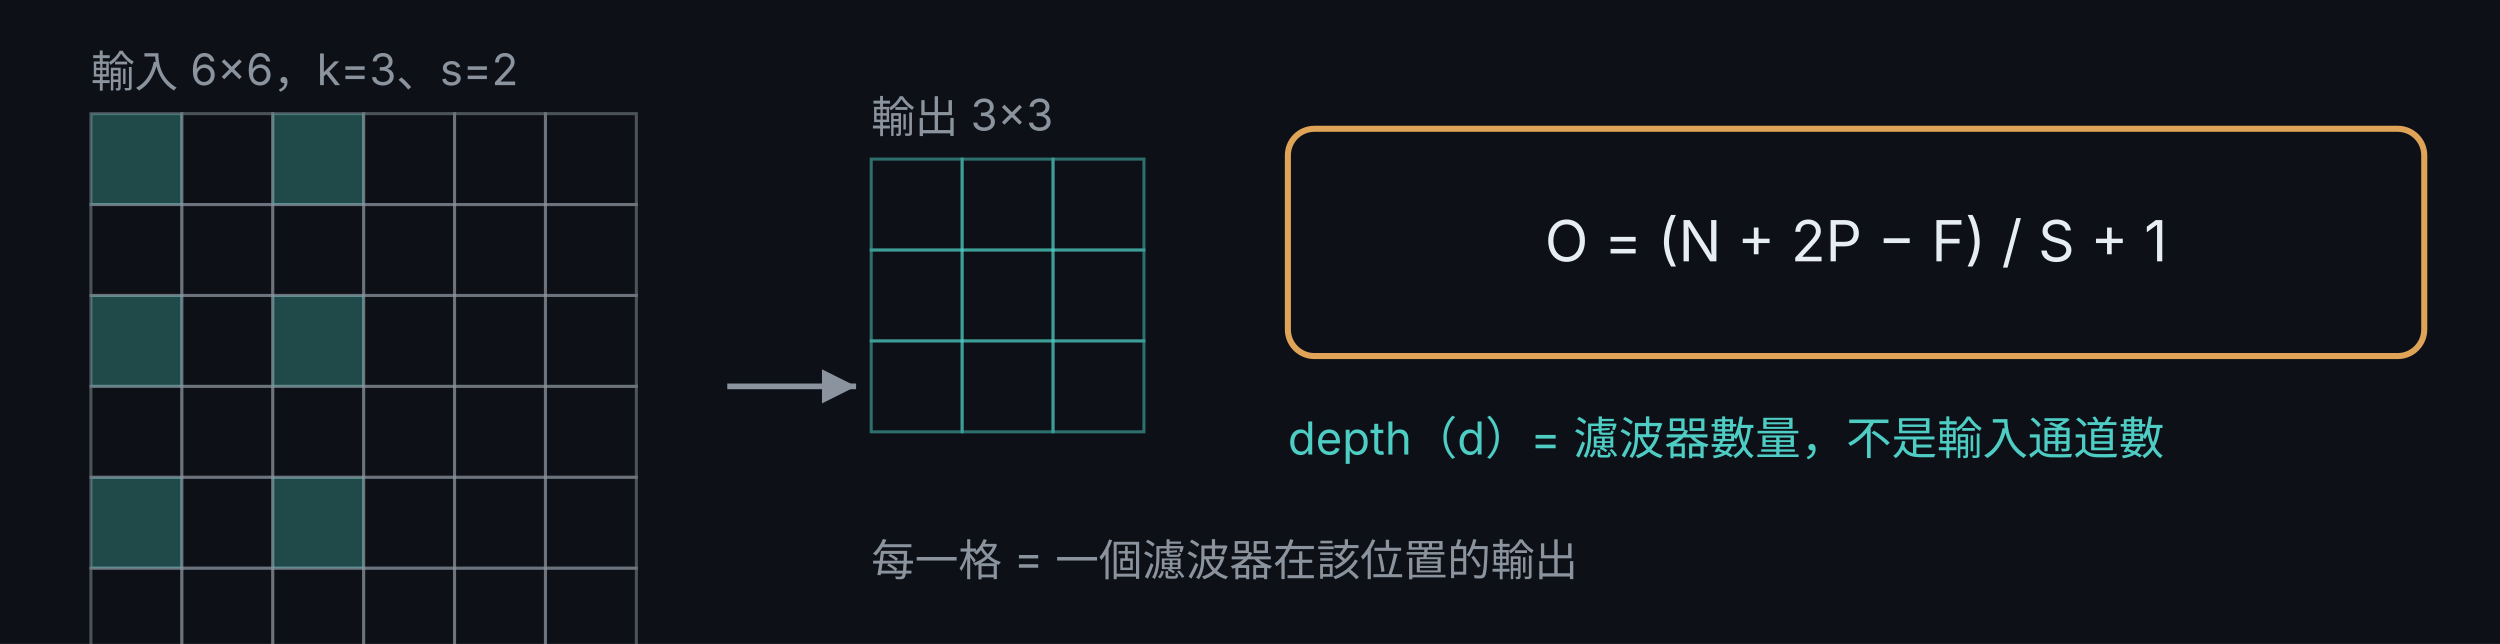
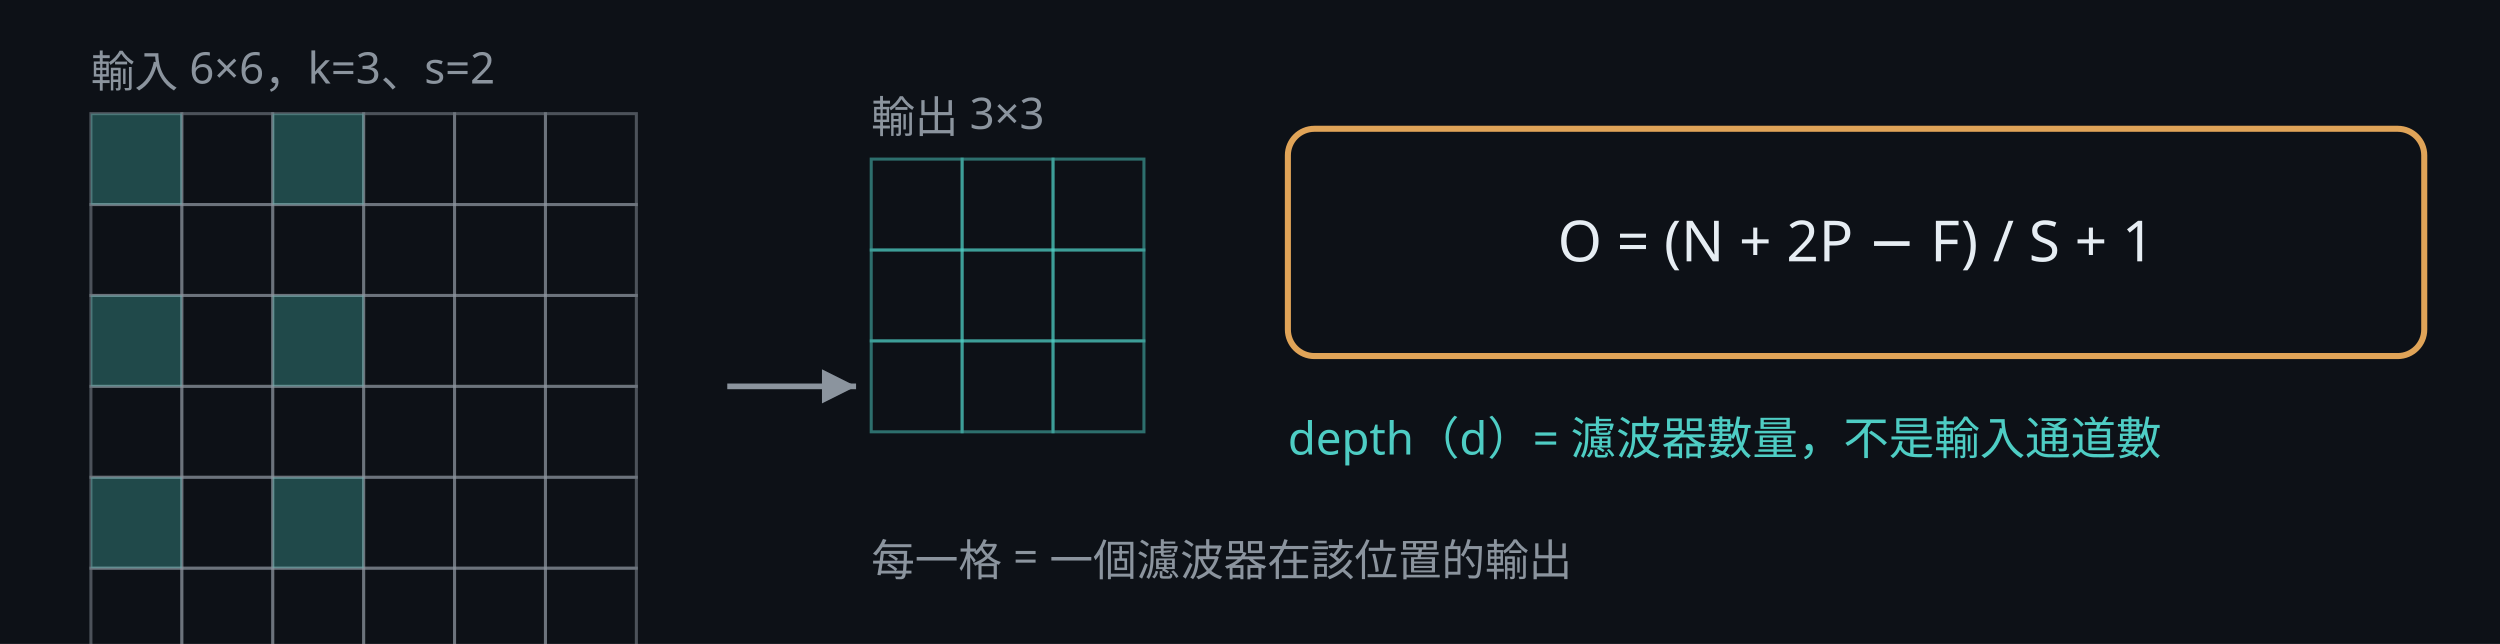
- <svg xmlns="http://www.w3.org/2000/svg" viewBox="0 0 660 170" role="img">
+ <svg xmlns="http://www.w3.org/2000/svg" viewBox="0 0 660 170" role="img" aria-label="輸出體積與步幅：6×6 輸入、3×3 核、stride 2 得到 3×3 輸出，depth 等於濾波器數量">
  <defs>
    <marker id="a" markerWidth="8" markerHeight="8" refX="6" refY="3" orient="auto">
      <path d="M0,0 L6,3 L0,6 z" fill="#8b949e" />
    </marker>
  </defs>
  <rect width="660" height="170" fill="#0d1117" />
  <rect x="24" y="30" width="24" height="24" fill="none" stroke="#8b949e" stroke-width="0.8" opacity="0.5" />
  <rect x="48" y="30" width="24" height="24" fill="none" stroke="#8b949e" stroke-width="0.8" opacity="0.5" />
  <rect x="72" y="30" width="24" height="24" fill="none" stroke="#8b949e" stroke-width="0.8" opacity="0.5" />
  <rect x="96" y="30" width="24" height="24" fill="none" stroke="#8b949e" stroke-width="0.8" opacity="0.5" />
  <rect x="120" y="30" width="24" height="24" fill="none" stroke="#8b949e" stroke-width="0.8" opacity="0.5" />
  <rect x="144" y="30" width="24" height="24" fill="none" stroke="#8b949e" stroke-width="0.8" opacity="0.5" />
  <rect x="24" y="54" width="24" height="24" fill="none" stroke="#8b949e" stroke-width="0.8" opacity="0.5" />
  <rect x="48" y="54" width="24" height="24" fill="none" stroke="#8b949e" stroke-width="0.8" opacity="0.5" />
  <rect x="72" y="54" width="24" height="24" fill="none" stroke="#8b949e" stroke-width="0.8" opacity="0.5" />
  <rect x="96" y="54" width="24" height="24" fill="none" stroke="#8b949e" stroke-width="0.8" opacity="0.5" />
  <rect x="120" y="54" width="24" height="24" fill="none" stroke="#8b949e" stroke-width="0.8" opacity="0.5" />
  <rect x="144" y="54" width="24" height="24" fill="none" stroke="#8b949e" stroke-width="0.8" opacity="0.5" />
  <rect x="24" y="78" width="24" height="24" fill="none" stroke="#8b949e" stroke-width="0.8" opacity="0.5" />
  <rect x="48" y="78" width="24" height="24" fill="none" stroke="#8b949e" stroke-width="0.8" opacity="0.5" />
  <rect x="72" y="78" width="24" height="24" fill="none" stroke="#8b949e" stroke-width="0.8" opacity="0.5" />
  <rect x="96" y="78" width="24" height="24" fill="none" stroke="#8b949e" stroke-width="0.8" opacity="0.5" />
  <rect x="120" y="78" width="24" height="24" fill="none" stroke="#8b949e" stroke-width="0.8" opacity="0.5" />
  <rect x="144" y="78" width="24" height="24" fill="none" stroke="#8b949e" stroke-width="0.8" opacity="0.5" />
  <rect x="24" y="102" width="24" height="24" fill="none" stroke="#8b949e" stroke-width="0.8" opacity="0.5" />
  <rect x="48" y="102" width="24" height="24" fill="none" stroke="#8b949e" stroke-width="0.8" opacity="0.5" />
  <rect x="72" y="102" width="24" height="24" fill="none" stroke="#8b949e" stroke-width="0.8" opacity="0.5" />
  <rect x="96" y="102" width="24" height="24" fill="none" stroke="#8b949e" stroke-width="0.8" opacity="0.5" />
  <rect x="120" y="102" width="24" height="24" fill="none" stroke="#8b949e" stroke-width="0.8" opacity="0.5" />
  <rect x="144" y="102" width="24" height="24" fill="none" stroke="#8b949e" stroke-width="0.8" opacity="0.5" />
  <rect x="24" y="126" width="24" height="24" fill="none" stroke="#8b949e" stroke-width="0.8" opacity="0.5" />
  <rect x="48" y="126" width="24" height="24" fill="none" stroke="#8b949e" stroke-width="0.8" opacity="0.5" />
  <rect x="72" y="126" width="24" height="24" fill="none" stroke="#8b949e" stroke-width="0.8" opacity="0.5" />
  <rect x="96" y="126" width="24" height="24" fill="none" stroke="#8b949e" stroke-width="0.8" opacity="0.5" />
  <rect x="120" y="126" width="24" height="24" fill="none" stroke="#8b949e" stroke-width="0.8" opacity="0.5" />
  <rect x="144" y="126" width="24" height="24" fill="none" stroke="#8b949e" stroke-width="0.8" opacity="0.5" />
  <rect x="24" y="150" width="24" height="24" fill="none" stroke="#8b949e" stroke-width="0.8" opacity="0.5" />
  <rect x="48" y="150" width="24" height="24" fill="none" stroke="#8b949e" stroke-width="0.8" opacity="0.5" />
  <rect x="72" y="150" width="24" height="24" fill="none" stroke="#8b949e" stroke-width="0.8" opacity="0.5" />
  <rect x="96" y="150" width="24" height="24" fill="none" stroke="#8b949e" stroke-width="0.8" opacity="0.5" />
  <rect x="120" y="150" width="24" height="24" fill="none" stroke="#8b949e" stroke-width="0.8" opacity="0.5" />
  <rect x="144" y="150" width="24" height="24" fill="none" stroke="#8b949e" stroke-width="0.8" opacity="0.5" />
  <rect x="24" y="30" width="24" height="24" fill="#4ecdc4" opacity="0.3" />
  <rect x="72" y="30" width="24" height="24" fill="#4ecdc4" opacity="0.3" />
  <rect x="24" y="78" width="24" height="24" fill="#4ecdc4" opacity="0.3" />
  <rect x="72" y="78" width="24" height="24" fill="#4ecdc4" opacity="0.3" />
  <rect x="24" y="126" width="24" height="24" fill="#4ecdc4" opacity="0.3" />
  <rect x="72" y="126" width="24" height="24" fill="#4ecdc4" opacity="0.3" />
-   <text x="24" y="23" fill="#8b949e" font-size="11.5" text-anchor="start" font-family="system-ui,-apple-system,Segoe UI,sans-serif">輸入 6×6，k=3、s=2</text>
+   <text x="24" y="23" fill="#8b949e" font-size="11.5" text-anchor="start" font-family="'Segoe UI','Microsoft JhengHei','Noto Sans TC',sans-serif">輸入 6×6，k=3、s=2</text>
  <line x1="192" y1="102" x2="226" y2="102" stroke="#8b949e" stroke-width="1.5" marker-end="url(#a)" />
  <rect x="230" y="42" width="24" height="24" fill="none" stroke="#4ecdc4" stroke-width="0.8" opacity="0.5" />
  <rect x="254" y="42" width="24" height="24" fill="none" stroke="#4ecdc4" stroke-width="0.8" opacity="0.5" />
  <rect x="278" y="42" width="24" height="24" fill="none" stroke="#4ecdc4" stroke-width="0.8" opacity="0.5" />
  <rect x="230" y="66" width="24" height="24" fill="none" stroke="#4ecdc4" stroke-width="0.8" opacity="0.5" />
  <rect x="254" y="66" width="24" height="24" fill="none" stroke="#4ecdc4" stroke-width="0.8" opacity="0.5" />
  <rect x="278" y="66" width="24" height="24" fill="none" stroke="#4ecdc4" stroke-width="0.8" opacity="0.5" />
  <rect x="230" y="90" width="24" height="24" fill="none" stroke="#4ecdc4" stroke-width="0.8" opacity="0.5" />
  <rect x="254" y="90" width="24" height="24" fill="none" stroke="#4ecdc4" stroke-width="0.8" opacity="0.5" />
  <rect x="278" y="90" width="24" height="24" fill="none" stroke="#4ecdc4" stroke-width="0.8" opacity="0.5" />
-   <text x="230" y="35" fill="#8b949e" font-size="11.5" text-anchor="start" font-family="system-ui,-apple-system,Segoe UI,sans-serif">輸出 3×3</text>
+   <text x="230" y="35" fill="#8b949e" font-size="11.5" text-anchor="start" font-family="'Segoe UI','Microsoft JhengHei','Noto Sans TC',sans-serif">輸出 3×3</text>
  <rect x="340" y="34" width="300" height="60" rx="7" fill="none" stroke="#e0a458" stroke-width="1.6" />
-   <text x="490.0" y="69.0" fill="#e6edf3" font-size="15" text-anchor="middle" font-family="system-ui,-apple-system,Segoe UI,sans-serif">O = (N + 2P − F) / S + 1</text>
-   <text x="340" y="120" fill="#4ecdc4" font-size="12" text-anchor="start" font-family="system-ui,-apple-system,Segoe UI,sans-serif">depth（d）= 濾波器數量，不是輸入通道數</text>
-   <text x="230" y="152" fill="#8b949e" font-size="11.5" text-anchor="start" font-family="system-ui,-apple-system,Segoe UI,sans-serif">每一格 = 一個濾波器在該位置的輸出</text>
+   <text x="490.0" y="69.0" fill="#e6edf3" font-size="15" text-anchor="middle" font-family="'Segoe UI','Microsoft JhengHei','Noto Sans TC',sans-serif">O = (N + 2P − F) / S + 1</text>
+   <text x="340" y="120" fill="#4ecdc4" font-size="12" text-anchor="start" font-family="'Segoe UI','Microsoft JhengHei','Noto Sans TC',sans-serif">depth（d）= 濾波器數量，不是輸入通道數</text>
+   <text x="230" y="152" fill="#8b949e" font-size="11.5" text-anchor="start" font-family="'Segoe UI','Microsoft JhengHei','Noto Sans TC',sans-serif">每一格 = 一個濾波器在該位置的輸出</text>
</svg>
